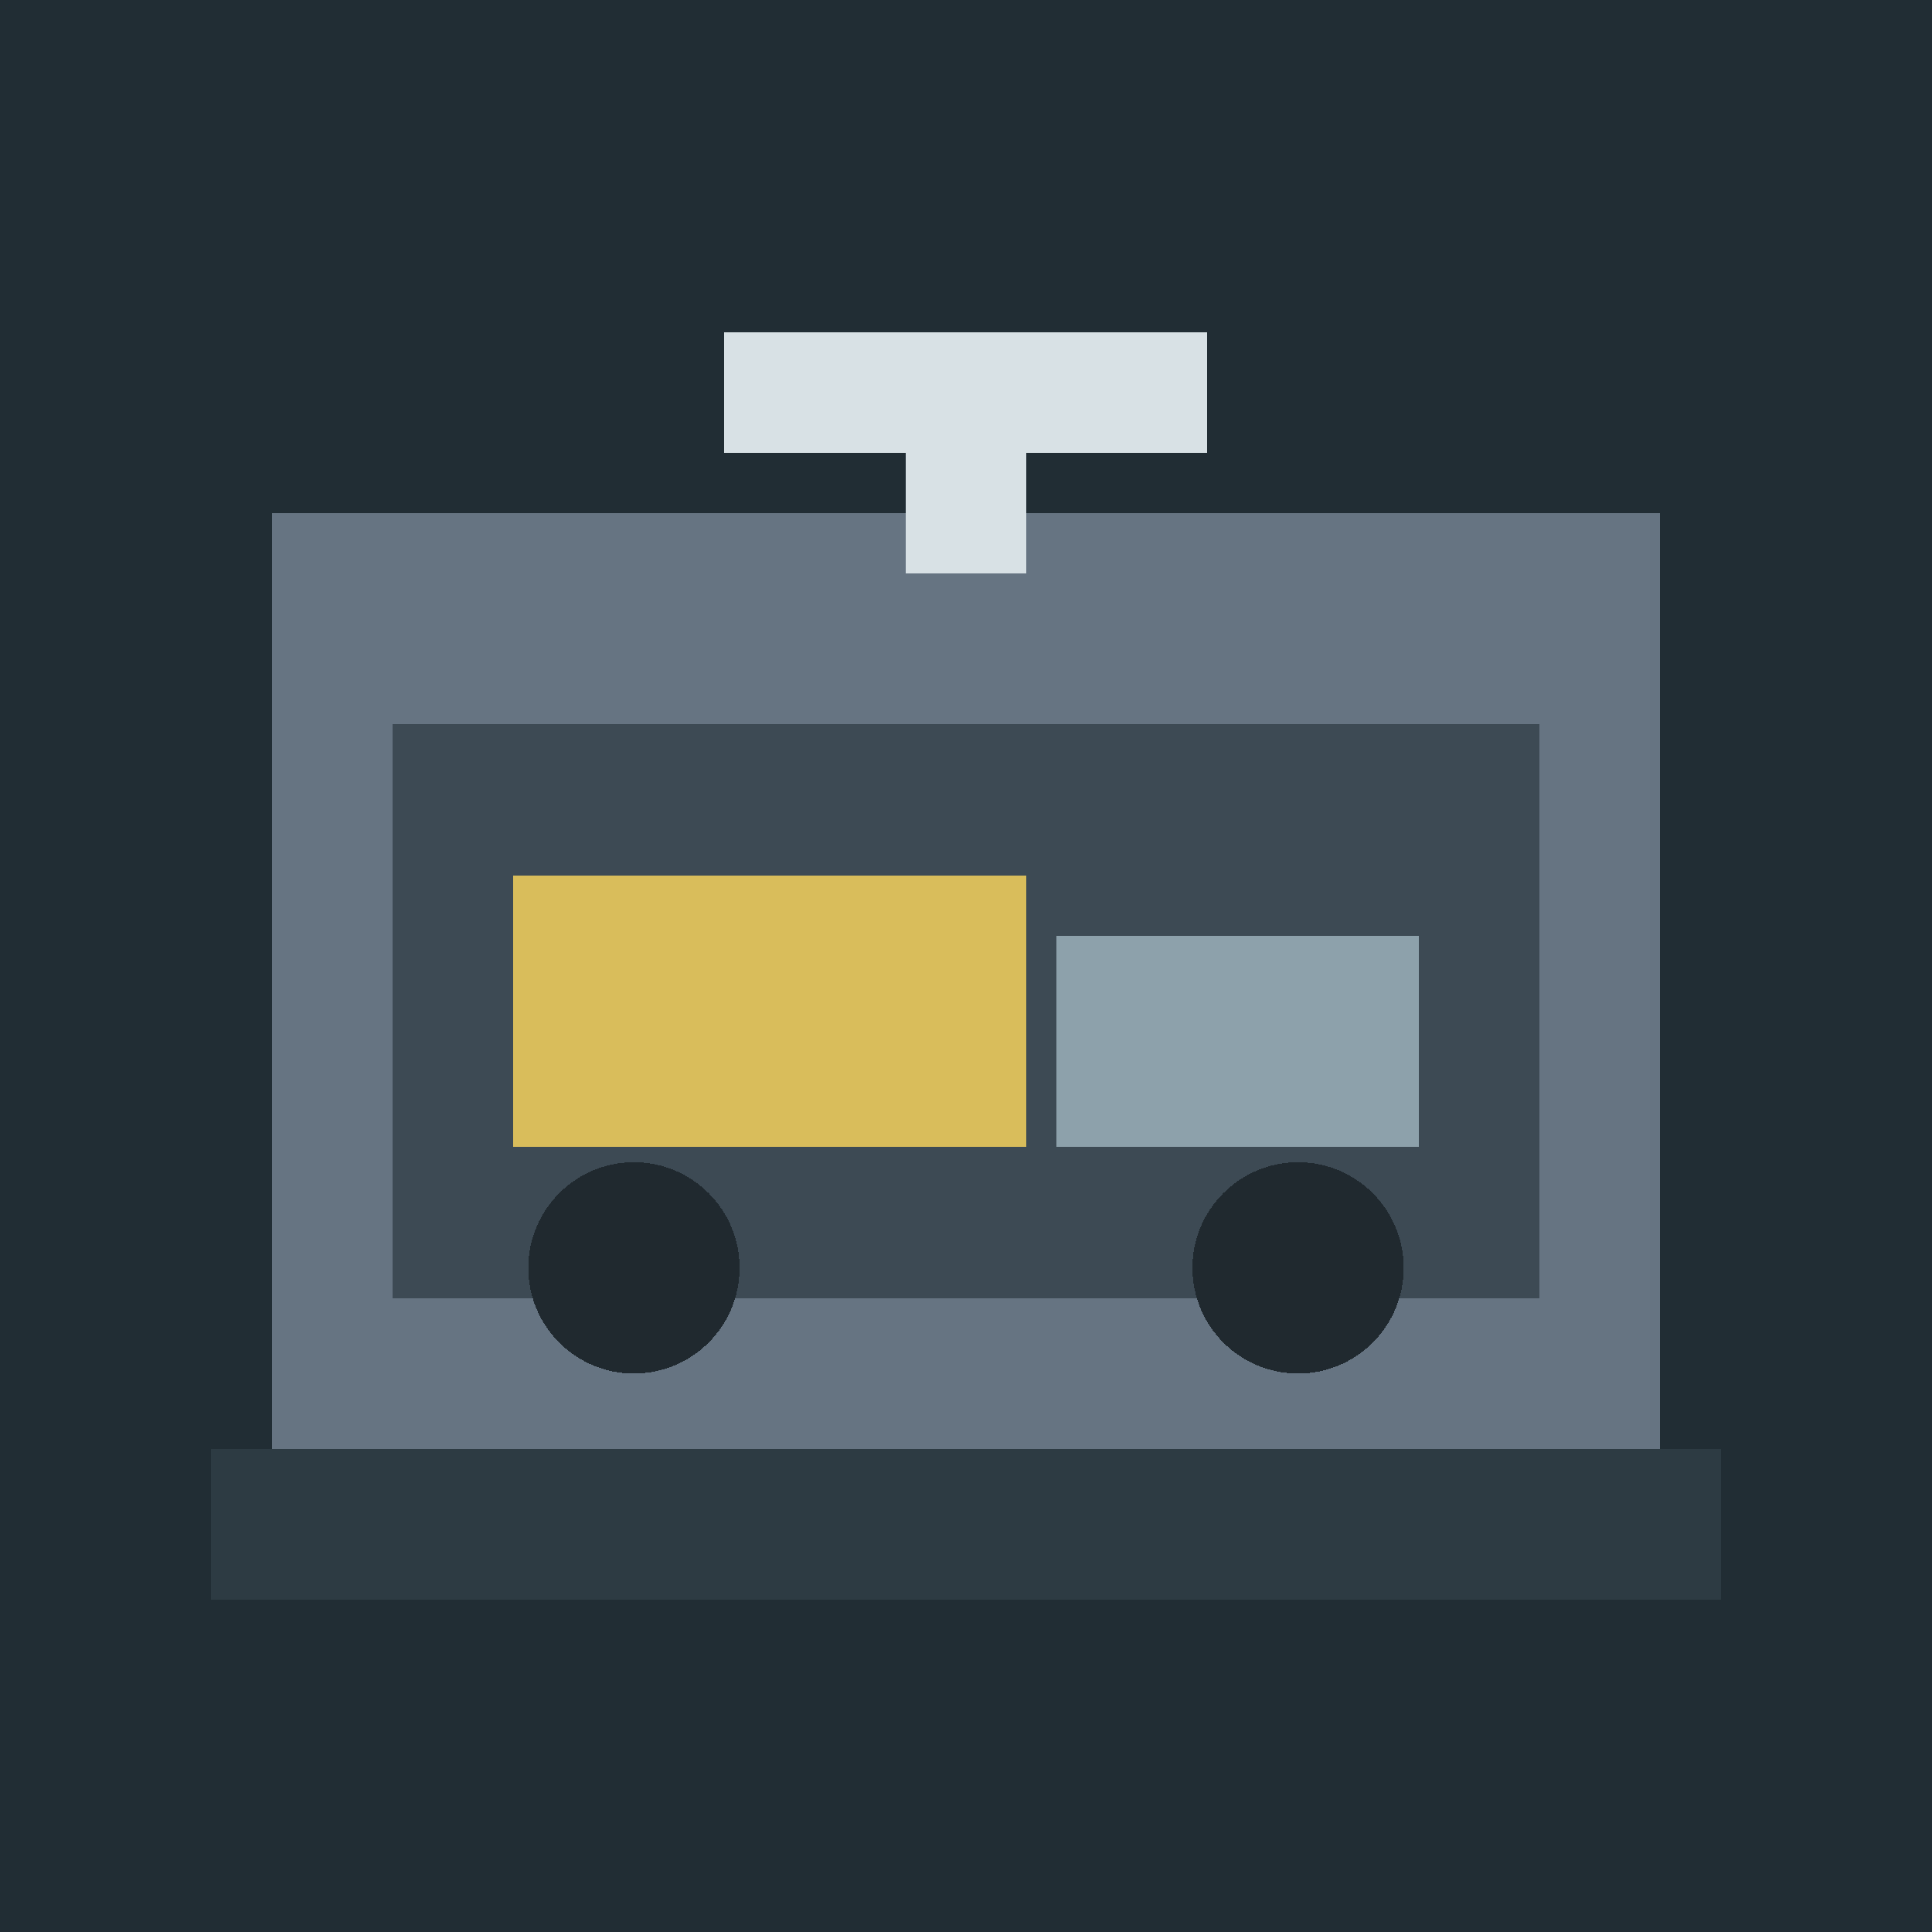
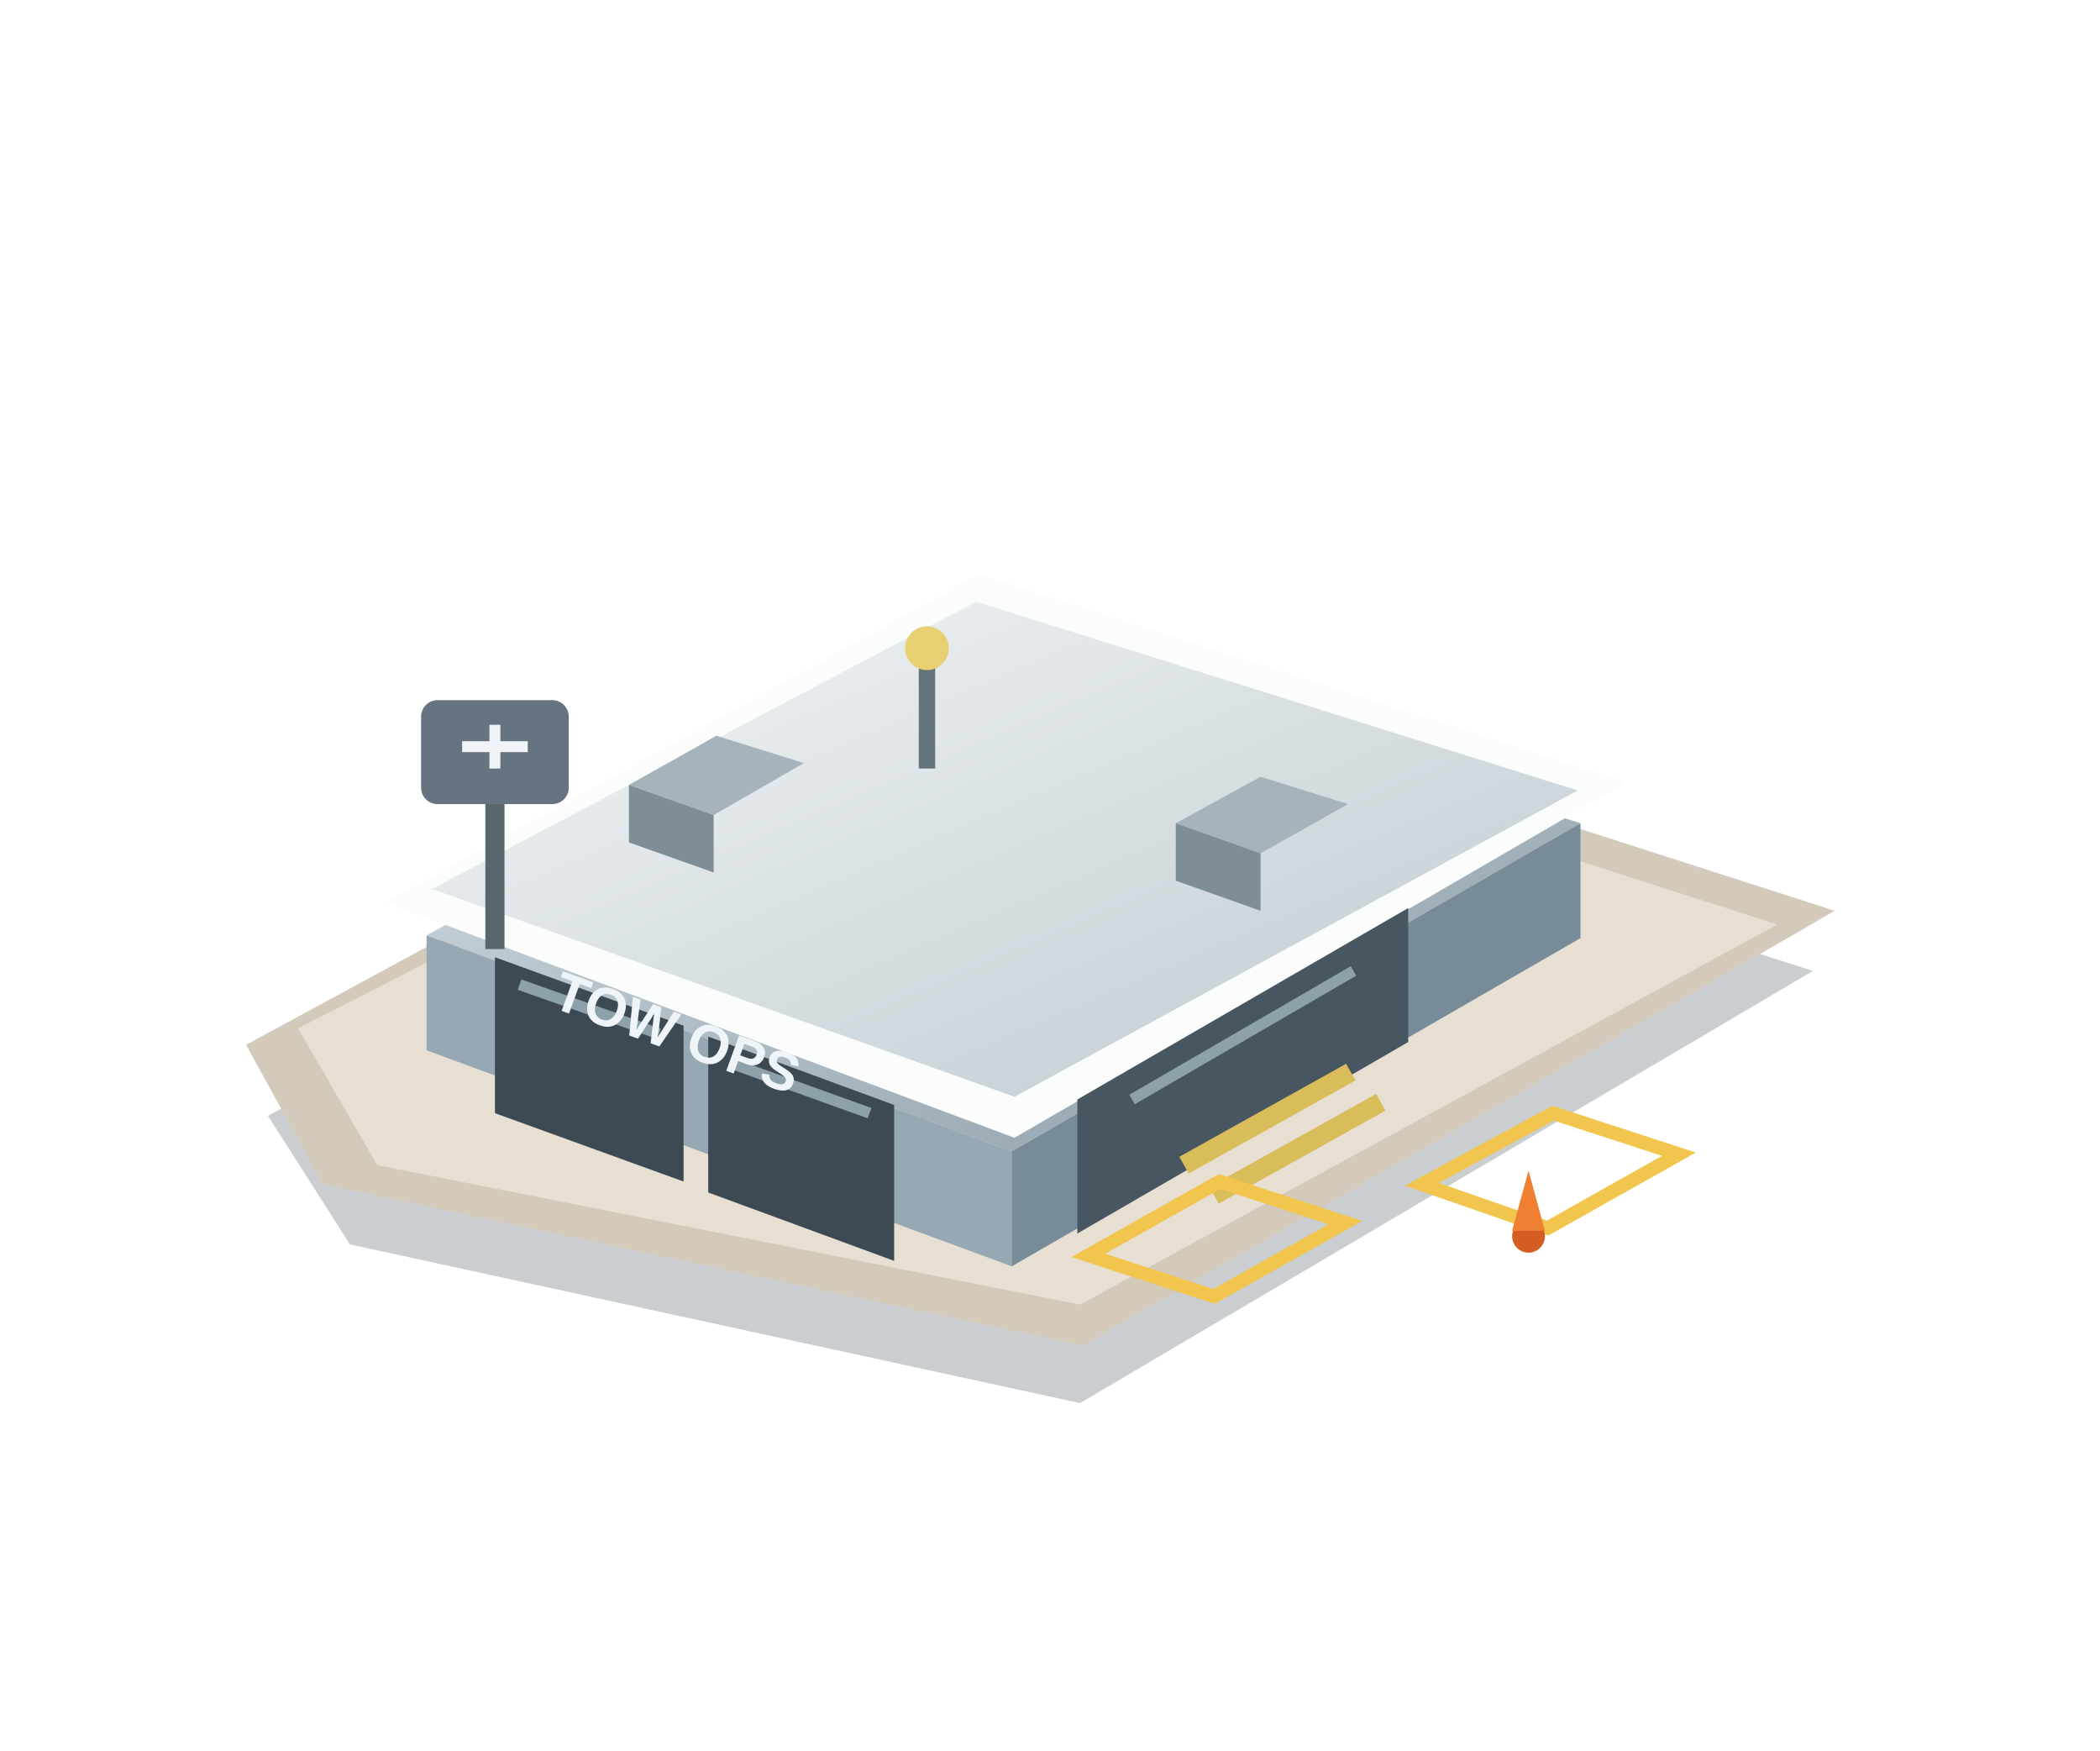
- <svg xmlns="http://www.w3.org/2000/svg" width="128" height="128" viewBox="0 0 128 128" shape-rendering="crispEdges">
-   <rect width="128" height="128" fill="#212d34" />
-   <rect x="18" y="34" width="92" height="62" fill="#667482" />
-   <rect x="26" y="48" width="76" height="38" fill="#3d4a54" />
-   <rect x="34" y="58" width="34" height="18" fill="#d9bd5b" />
-   <rect x="70" y="62" width="24" height="14" fill="#8da1ab" />
-   <circle cx="42" cy="84" r="7" fill="#20292f" />
-   <circle cx="86" cy="84" r="7" fill="#20292f" />
-   <rect x="14" y="96" width="100" height="10" fill="#2d3b43" />
-   <path d="M48 22h32v8H68v8h-8v-8H48z" fill="#d8e1e5" />
+ <svg xmlns="http://www.w3.org/2000/svg" width="768" height="640" viewBox="0 0 768 640">
+   <defs>
+     <linearGradient id="roof" x1="0" y1="0" x2="1" y2="1">
+       <stop stop-color="#f4f7f8" />
+       <stop offset="1" stop-color="#bcc8ce" />
+     </linearGradient>
+     <linearGradient id="wall" x1="0" y1="0" x2="1" y2="1">
+       <stop stop-color="#d7e0e5" />
+       <stop offset="1" stop-color="#899aa6" />
+     </linearGradient>
+   </defs>
+   <polygon points="98,408 364,259 663,355 395,513 128,455" fill="#20343a" opacity=".24" />
+   <polygon points="90,382 363,234 671,333 396,492 118,433" fill="#d3cabc" />
+   <polygon points="109,376 363,246 650,338 395,477 138,426" fill="#e7dfd2" />
+   <polygon points="156,342 358,230 578,301 370,421" fill="url(#wall)" />
+   <polygon points="156,342 370,421 370,463 156,384" fill="#96a8b3" />
+   <polygon points="370,421 578,301 578,343 370,463" fill="#778b98" />
+   <polygon points="141,330 358,210 595,286 371,416" fill="#fbfcfc" />
+   <polygon points="158,325 357,220 577,289 371,401" fill="url(#roof)" />
+   <polygon points="181,350 250,375 250,432 181,407" fill="#3d4a54" />
+   <polygon points="259,379 327,404 327,461 259,436" fill="#3d4a54" />
+   <g stroke="#8da1ab" stroke-width="4">
+     <line x1="190" y1="360" x2="241" y2="378" />
+     <line x1="268" y1="389" x2="318" y2="407" />
+   </g>
+   <polygon points="394,402 515,332 515,381 394,451" fill="#475660" />
+   <line x1="414" y1="402" x2="495" y2="355" stroke="#8da1ab" stroke-width="4" />
+   <polygon points="230,287 262,269 294,279 261,298" fill="#a7b3ba" />
+   <polygon points="230,287 261,298 261,319 230,308" fill="#7e8d96" />
+   <polygon points="430,301 461,284 493,294 461,312" fill="#a7b3ba" />
+   <polygon points="430,301 461,312 461,333 430,322" fill="#7e8d96" />
+   <line x1="339" y1="281" x2="339" y2="241" stroke="#65737b" stroke-width="6" />
+   <circle cx="339" cy="237" r="8" fill="#e8cf72" />
+   <g stroke="#d9bd5b" stroke-width="7">
+     <line x1="433" y1="426" x2="494" y2="392" />
+     <line x1="444" y1="437" x2="505" y2="403" />
+   </g>
+   <g fill="none" stroke="#f1c54e" stroke-width="5">
+     <polygon points="520,433 568,407 614,422 566,449" />
+     <polygon points="398,459 446,432 492,447 444,474" />
+   </g>
+   <g>
+     <circle cx="559" cy="452" r="6" fill="#d55d22" />
+     <polygon points="553,450 559,428 565,450" fill="#ef7f32" />
+   </g>
+   <line x1="181" y1="347" x2="181" y2="282" stroke="#59666b" stroke-width="7" />
+   <rect x="154" y="256" width="54" height="38" rx="6" fill="#667482" />
+   <path d="M169 273 h24 M181 265 v16" stroke="#eef4f7" stroke-width="4" />
+   <text x="201" y="368" font-family="Arial,sans-serif" font-size="20" font-weight="700" fill="#eef4f7" transform="rotate(20 201 368)">TOW OPS</text>
</svg>
